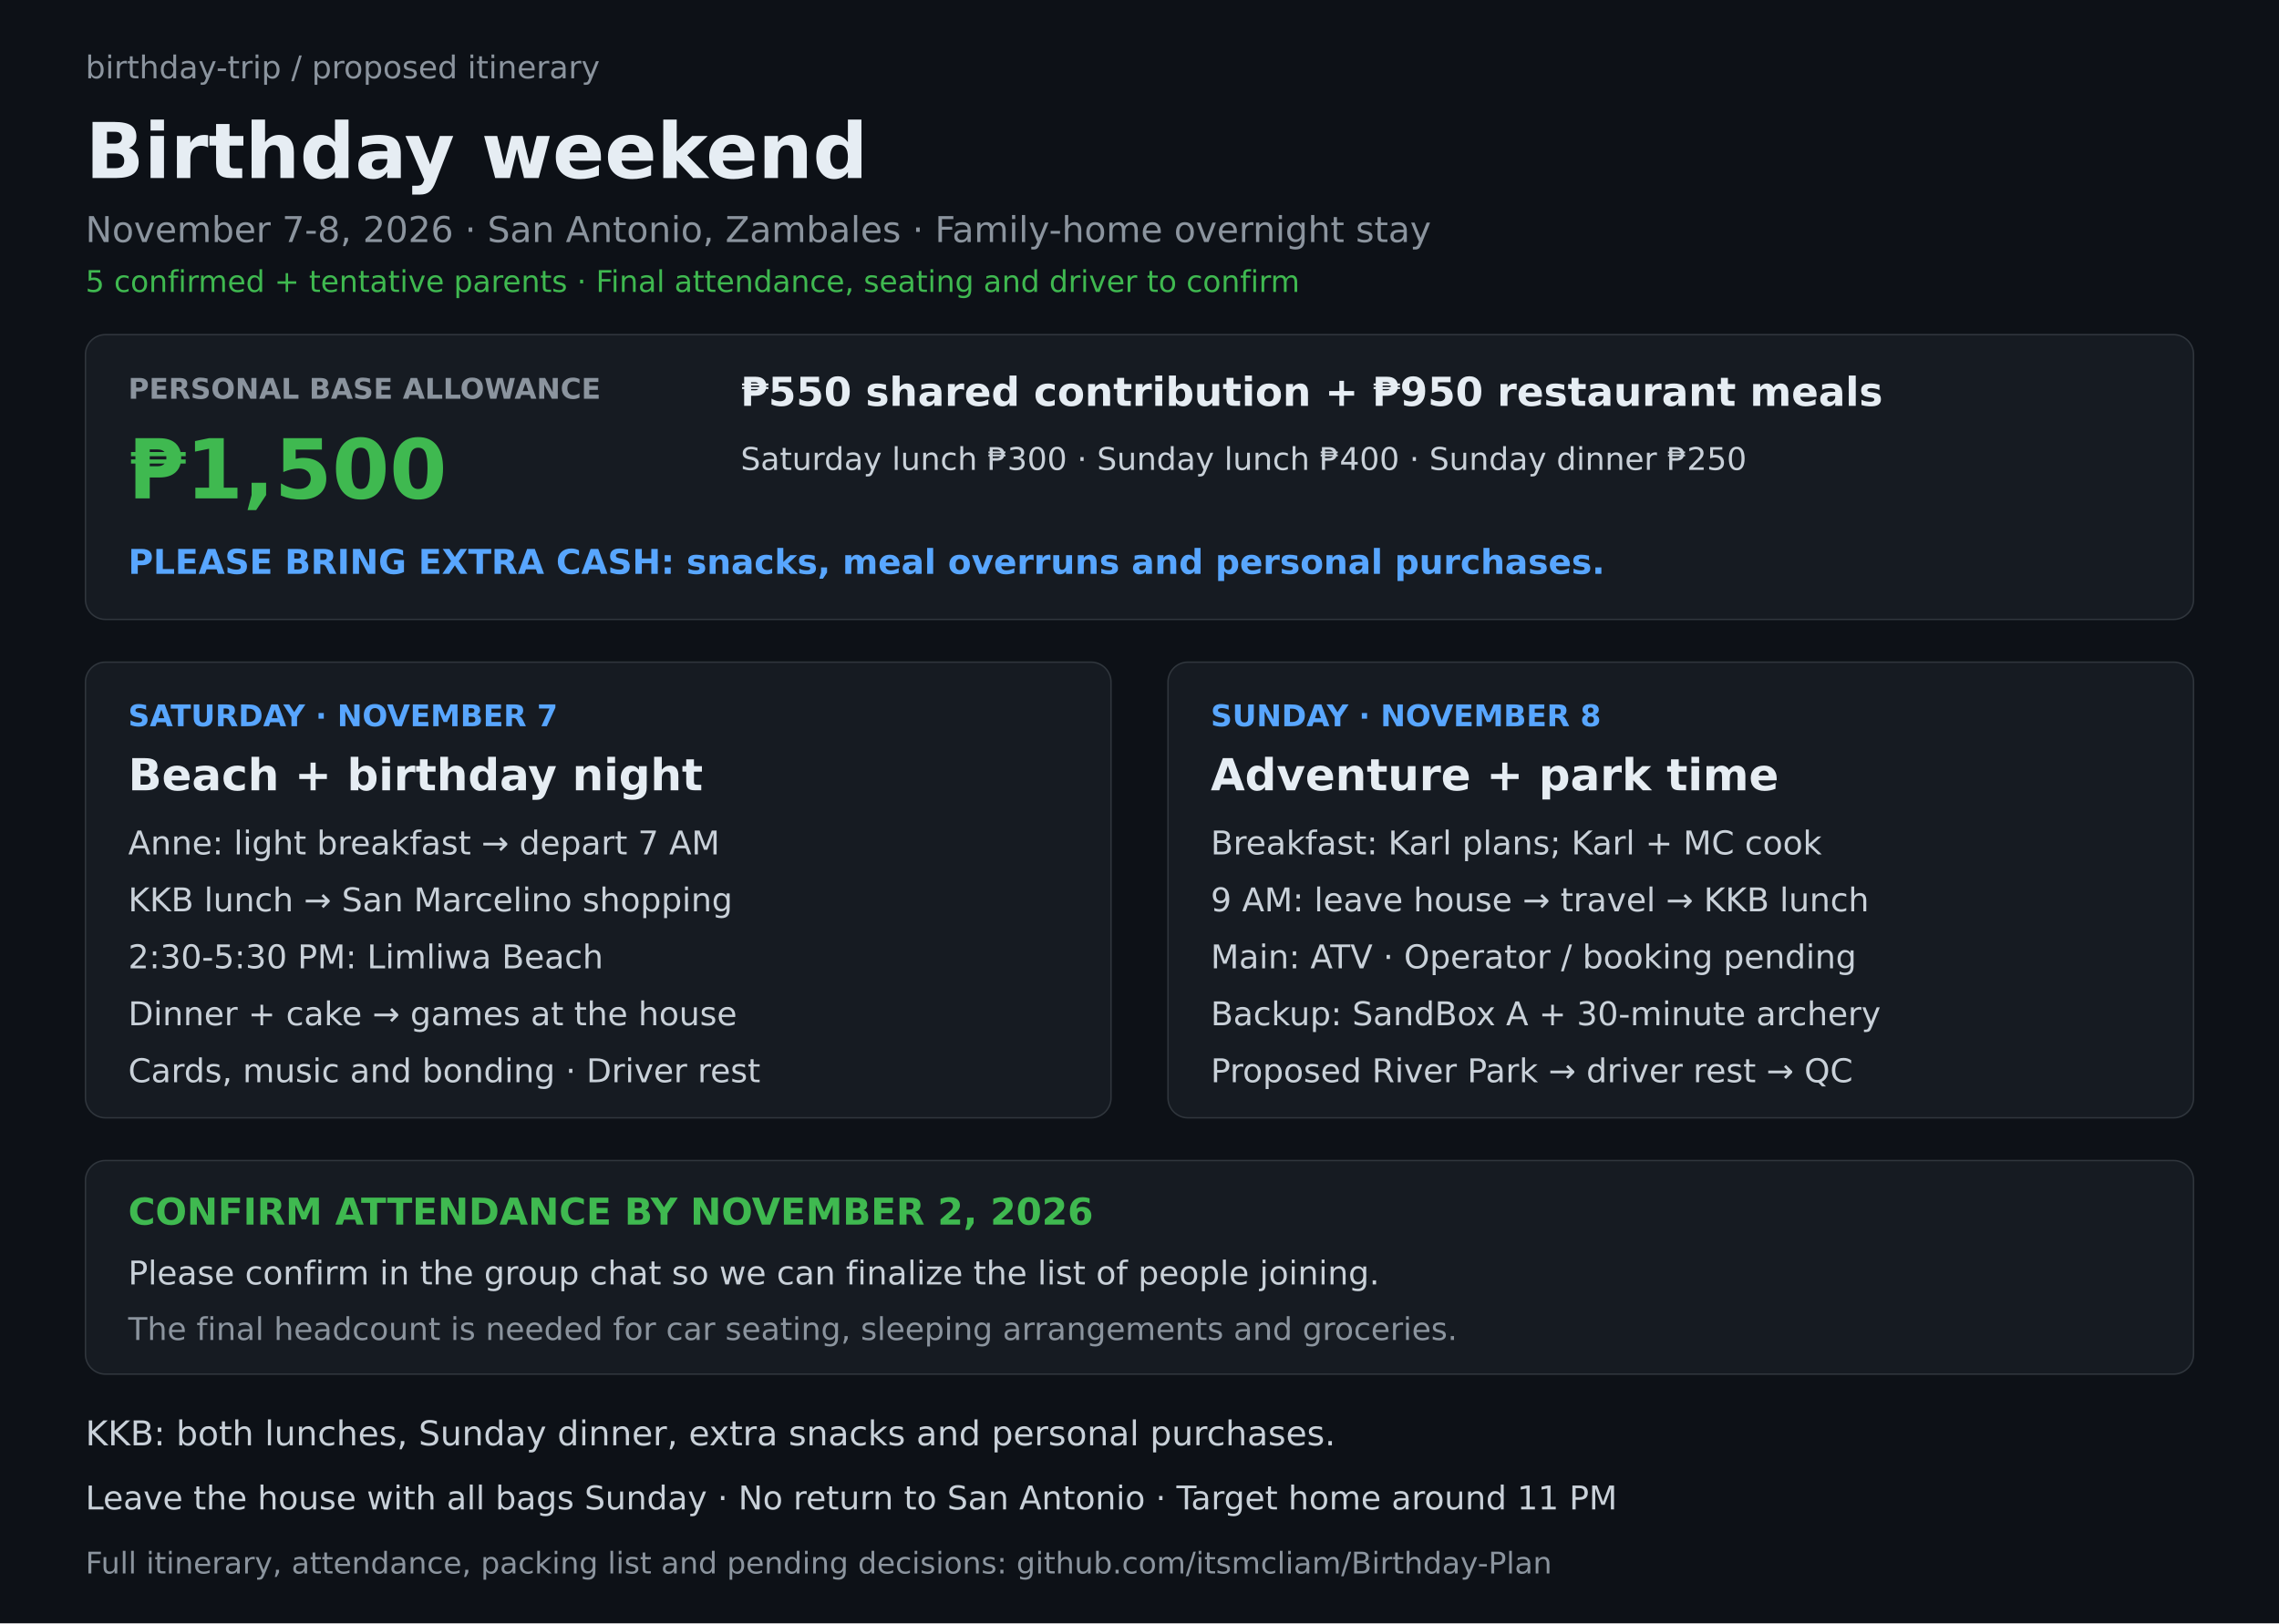
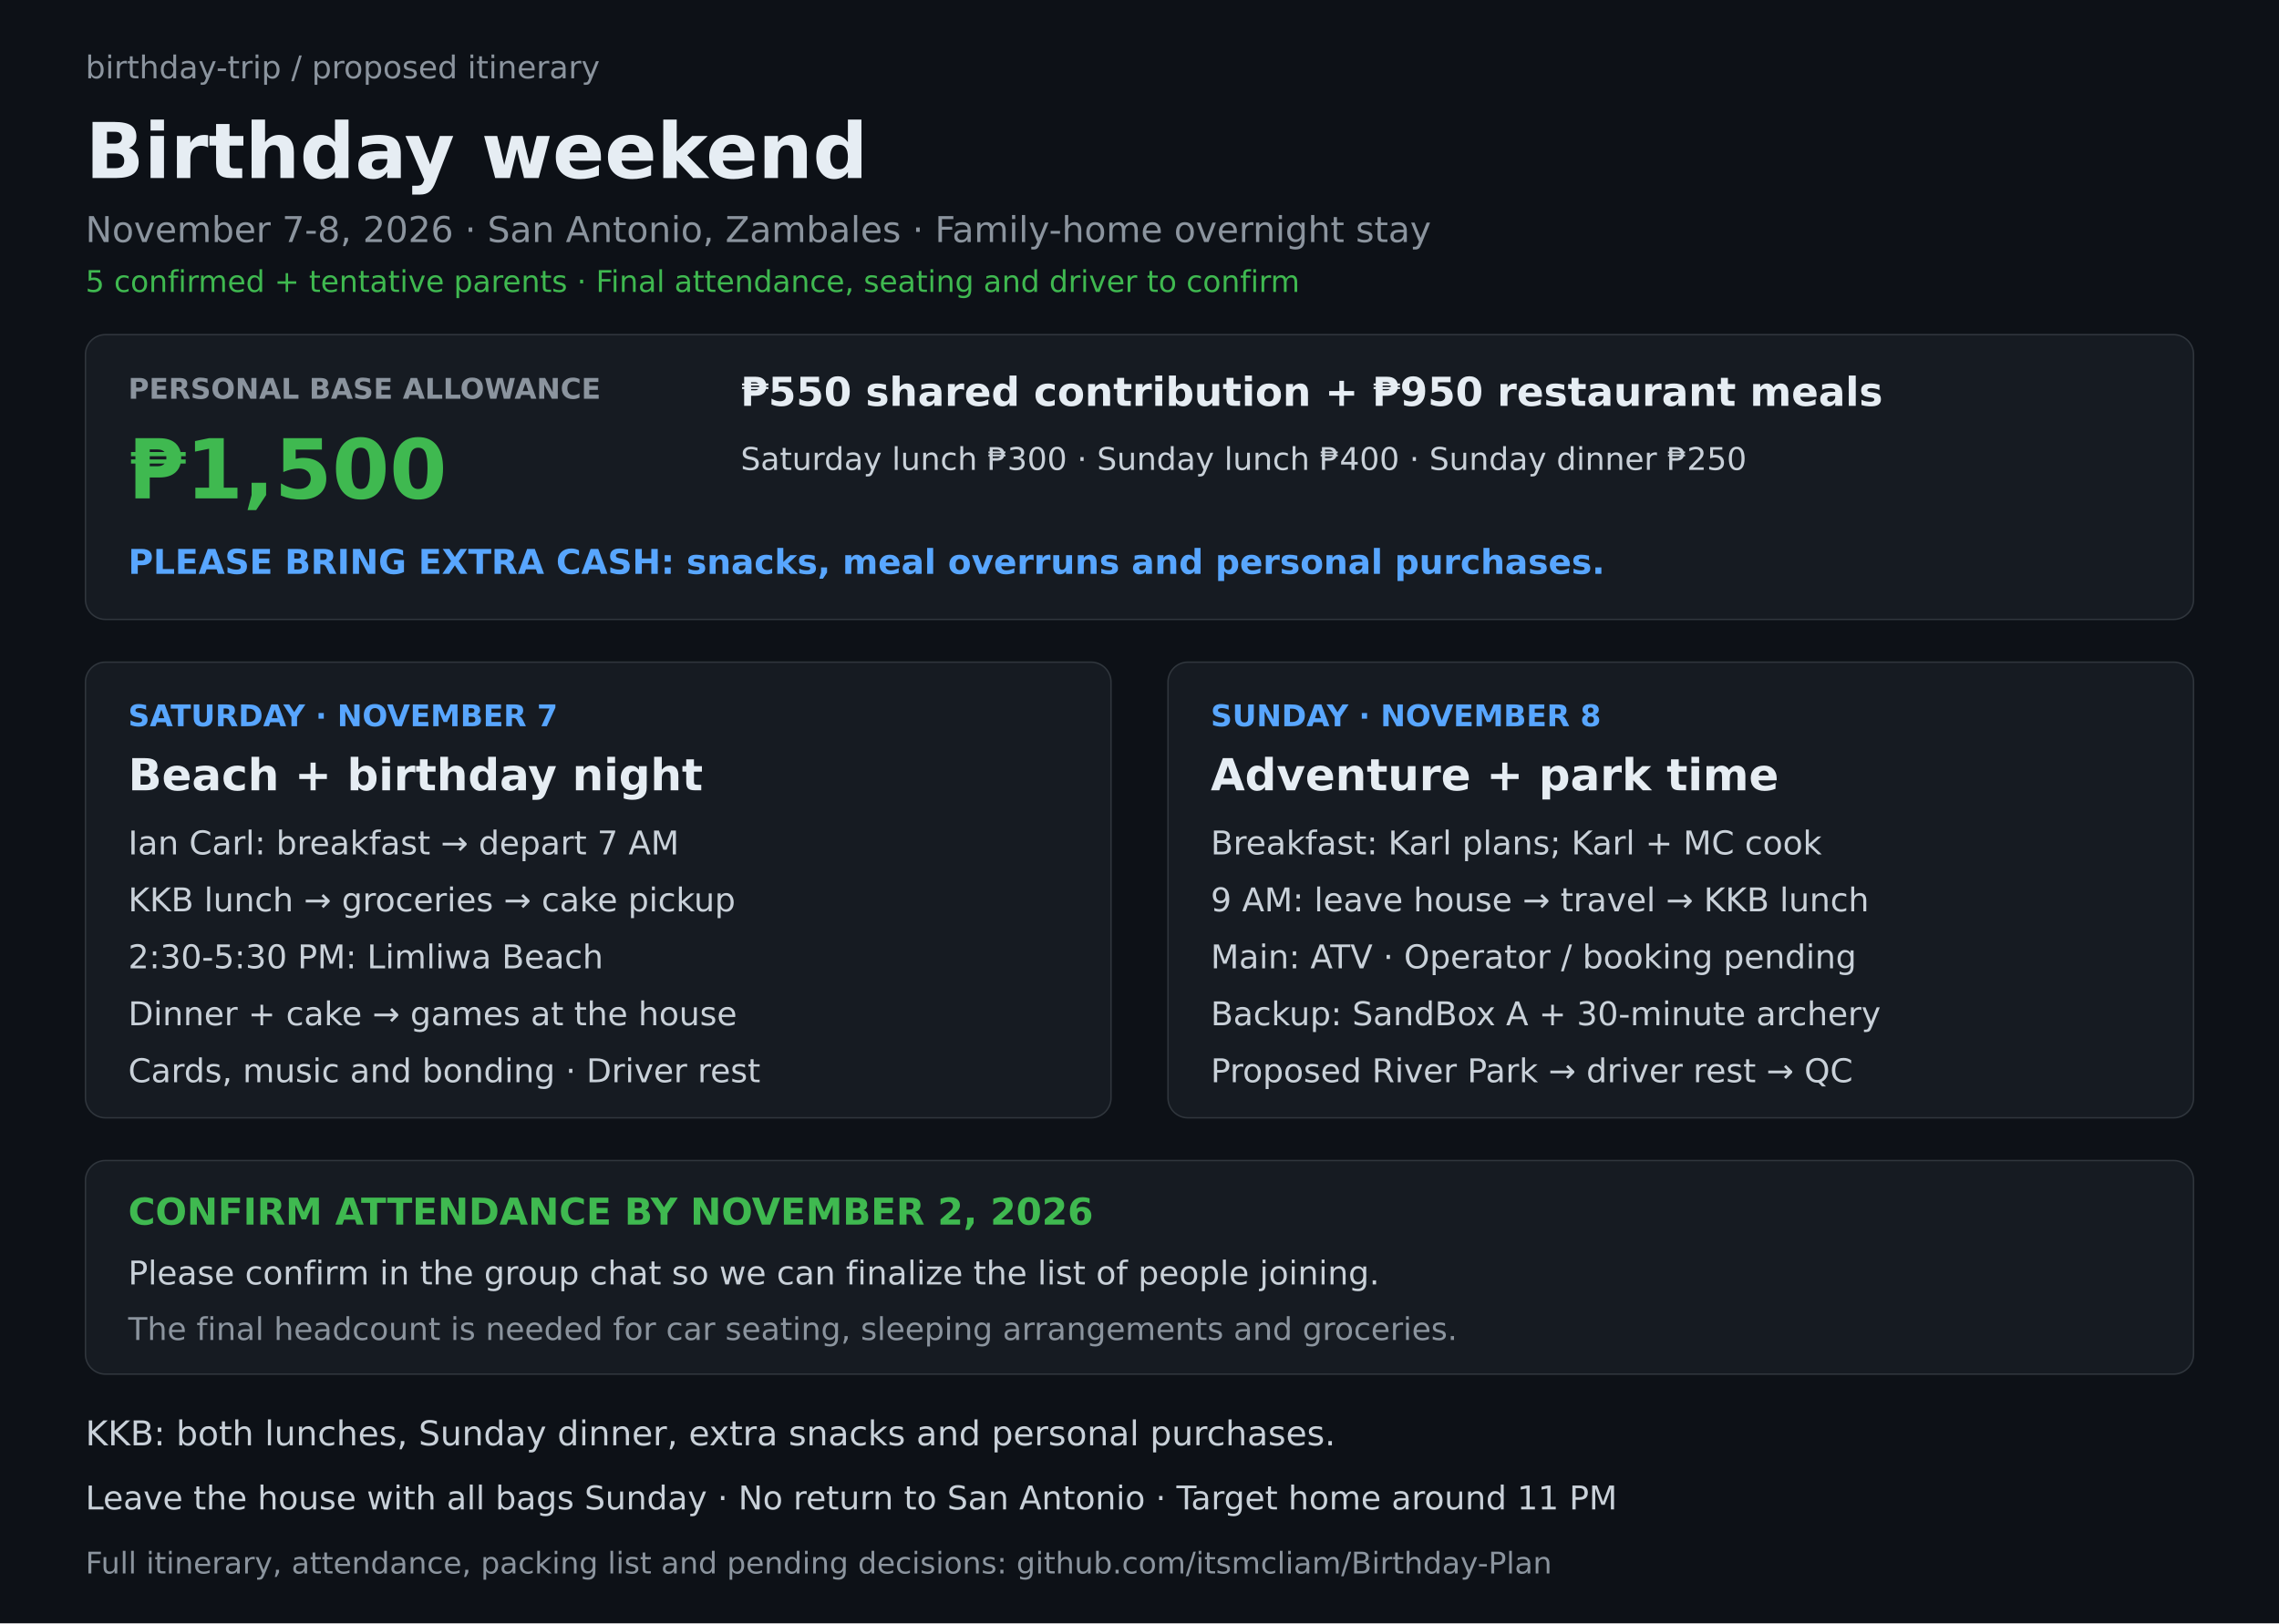
<svg xmlns="http://www.w3.org/2000/svg" width="1600" height="1140" viewBox="0 0 1600 1140" role="img" aria-labelledby="title desc">
  <rect width="1600" height="1140" fill="#0d1117" />
  <text x="60" y="55" fill="#8b949e" font-family="DejaVu Sans, Arial, sans-serif" font-size="22" font-weight="400">birthday-trip / proposed itinerary</text>
  <text x="60" y="125" fill="#e6edf3" font-family="DejaVu Sans, Arial, sans-serif" font-size="54" font-weight="700">Birthday weekend</text>
  <text x="60" y="170" fill="#8b949e" font-family="DejaVu Sans, Arial, sans-serif" font-size="25" font-weight="400">November 7-8, 2026  ·  San Antonio, Zambales  ·  Family-home overnight stay</text>
  <text x="60" y="205" fill="#3fb950" font-family="DejaVu Sans, Arial, sans-serif" font-size="21" font-weight="400">5 confirmed + tentative parents  ·  Final attendance, seating and driver to confirm</text>
  <rect x="60" y="235" width="1480" height="200" rx="14" fill="#161b22" stroke="#30363d" />
  <text x="90" y="280" fill="#8b949e" font-family="DejaVu Sans, Arial, sans-serif" font-size="20" font-weight="700">PERSONAL BASE ALLOWANCE</text>
  <text x="90" y="350" fill="#3fb950" font-family="DejaVu Sans, Arial, sans-serif" font-size="58" font-weight="700">₱1,500</text>
  <text x="520" y="285" fill="#e6edf3" font-family="DejaVu Sans, Arial, sans-serif" font-size="28" font-weight="700">₱550 shared contribution + ₱950 restaurant meals</text>
  <text x="520" y="330" fill="#c9d1d9" font-family="DejaVu Sans, Arial, sans-serif" font-size="22" font-weight="400">Saturday lunch ₱300 · Sunday lunch ₱400 · Sunday dinner ₱250</text>
  <text x="90" y="403" fill="#58a6ff" font-family="DejaVu Sans, Arial, sans-serif" font-size="24" font-weight="700">PLEASE BRING EXTRA CASH: snacks, meal overruns and personal purchases.</text>
  <rect x="60" y="465" width="720" height="320" rx="14" fill="#161b22" stroke="#30363d" />
  <rect x="820" y="465" width="720" height="320" rx="14" fill="#161b22" stroke="#30363d" />
  <text x="90" y="510" fill="#58a6ff" font-family="DejaVu Sans, Arial, sans-serif" font-size="21" font-weight="700">SATURDAY · NOVEMBER 7</text>
  <text x="90" y="555" fill="#e6edf3" font-family="DejaVu Sans, Arial, sans-serif" font-size="31" font-weight="700">Beach + birthday night</text>
-   <text x="90" y="600" fill="#c9d1d9" font-family="DejaVu Sans, Arial, sans-serif" font-size="23" font-weight="400">Anne: light breakfast → depart 7 AM</text>
-   <text x="90" y="640" fill="#c9d1d9" font-family="DejaVu Sans, Arial, sans-serif" font-size="23" font-weight="400">KKB lunch → San Marcelino shopping</text>
+   <text x="90" y="600" fill="#c9d1d9" font-family="DejaVu Sans, Arial, sans-serif" font-size="23" font-weight="400">Ian Carl: breakfast → depart 7 AM</text>
+   <text x="90" y="640" fill="#c9d1d9" font-family="DejaVu Sans, Arial, sans-serif" font-size="23" font-weight="400">KKB lunch → groceries → cake pickup</text>
  <text x="90" y="680" fill="#c9d1d9" font-family="DejaVu Sans, Arial, sans-serif" font-size="23" font-weight="400">2:30-5:30 PM: Limliwa Beach</text>
  <text x="90" y="720" fill="#c9d1d9" font-family="DejaVu Sans, Arial, sans-serif" font-size="23" font-weight="400">Dinner + cake → games at the house</text>
  <text x="90" y="760" fill="#c9d1d9" font-family="DejaVu Sans, Arial, sans-serif" font-size="23" font-weight="400">Cards, music and bonding · Driver rest</text>
  <text x="850" y="510" fill="#58a6ff" font-family="DejaVu Sans, Arial, sans-serif" font-size="21" font-weight="700">SUNDAY · NOVEMBER 8</text>
  <text x="850" y="555" fill="#e6edf3" font-family="DejaVu Sans, Arial, sans-serif" font-size="31" font-weight="700">Adventure + park time</text>
  <text x="850" y="600" fill="#c9d1d9" font-family="DejaVu Sans, Arial, sans-serif" font-size="23" font-weight="400">Breakfast: Karl plans; Karl + MC cook</text>
  <text x="850" y="640" fill="#c9d1d9" font-family="DejaVu Sans, Arial, sans-serif" font-size="23" font-weight="400">9 AM: leave house → travel → KKB lunch</text>
  <text x="850" y="680" fill="#c9d1d9" font-family="DejaVu Sans, Arial, sans-serif" font-size="23" font-weight="400">Main: ATV · Operator / booking pending</text>
  <text x="850" y="720" fill="#c9d1d9" font-family="DejaVu Sans, Arial, sans-serif" font-size="23" font-weight="400">Backup: SandBox A + 30-minute archery</text>
  <text x="850" y="760" fill="#c9d1d9" font-family="DejaVu Sans, Arial, sans-serif" font-size="23" font-weight="400">Proposed River Park → driver rest → QC</text>
  <rect x="60" y="815" width="1480" height="150" rx="14" fill="#161b22" stroke="#30363d" />
  <text x="90" y="860" fill="#3fb950" font-family="DejaVu Sans, Arial, sans-serif" font-size="26" font-weight="700">CONFIRM ATTENDANCE BY NOVEMBER 2, 2026</text>
  <text x="90" y="902" fill="#c9d1d9" font-family="DejaVu Sans, Arial, sans-serif" font-size="23" font-weight="400">Please confirm in the group chat so we can finalize the list of people joining.</text>
  <text x="90" y="941" fill="#8b949e" font-family="DejaVu Sans, Arial, sans-serif" font-size="22" font-weight="400">The final headcount is needed for car seating, sleeping arrangements and groceries.</text>
  <text x="60" y="1015" fill="#c9d1d9" font-family="DejaVu Sans, Arial, sans-serif" font-size="24" font-weight="400">KKB: both lunches, Sunday dinner, extra snacks and personal purchases.</text>
  <text x="60" y="1060" fill="#c9d1d9" font-family="DejaVu Sans, Arial, sans-serif" font-size="23" font-weight="400">Leave the house with all bags Sunday · No return to San Antonio · Target home around 11 PM</text>
  <text x="60" y="1105" fill="#8b949e" font-family="DejaVu Sans, Arial, sans-serif" font-size="21" font-weight="400">Full itinerary, attendance, packing list and pending decisions: github.com/itsmcliam/Birthday-Plan</text>
</svg>
